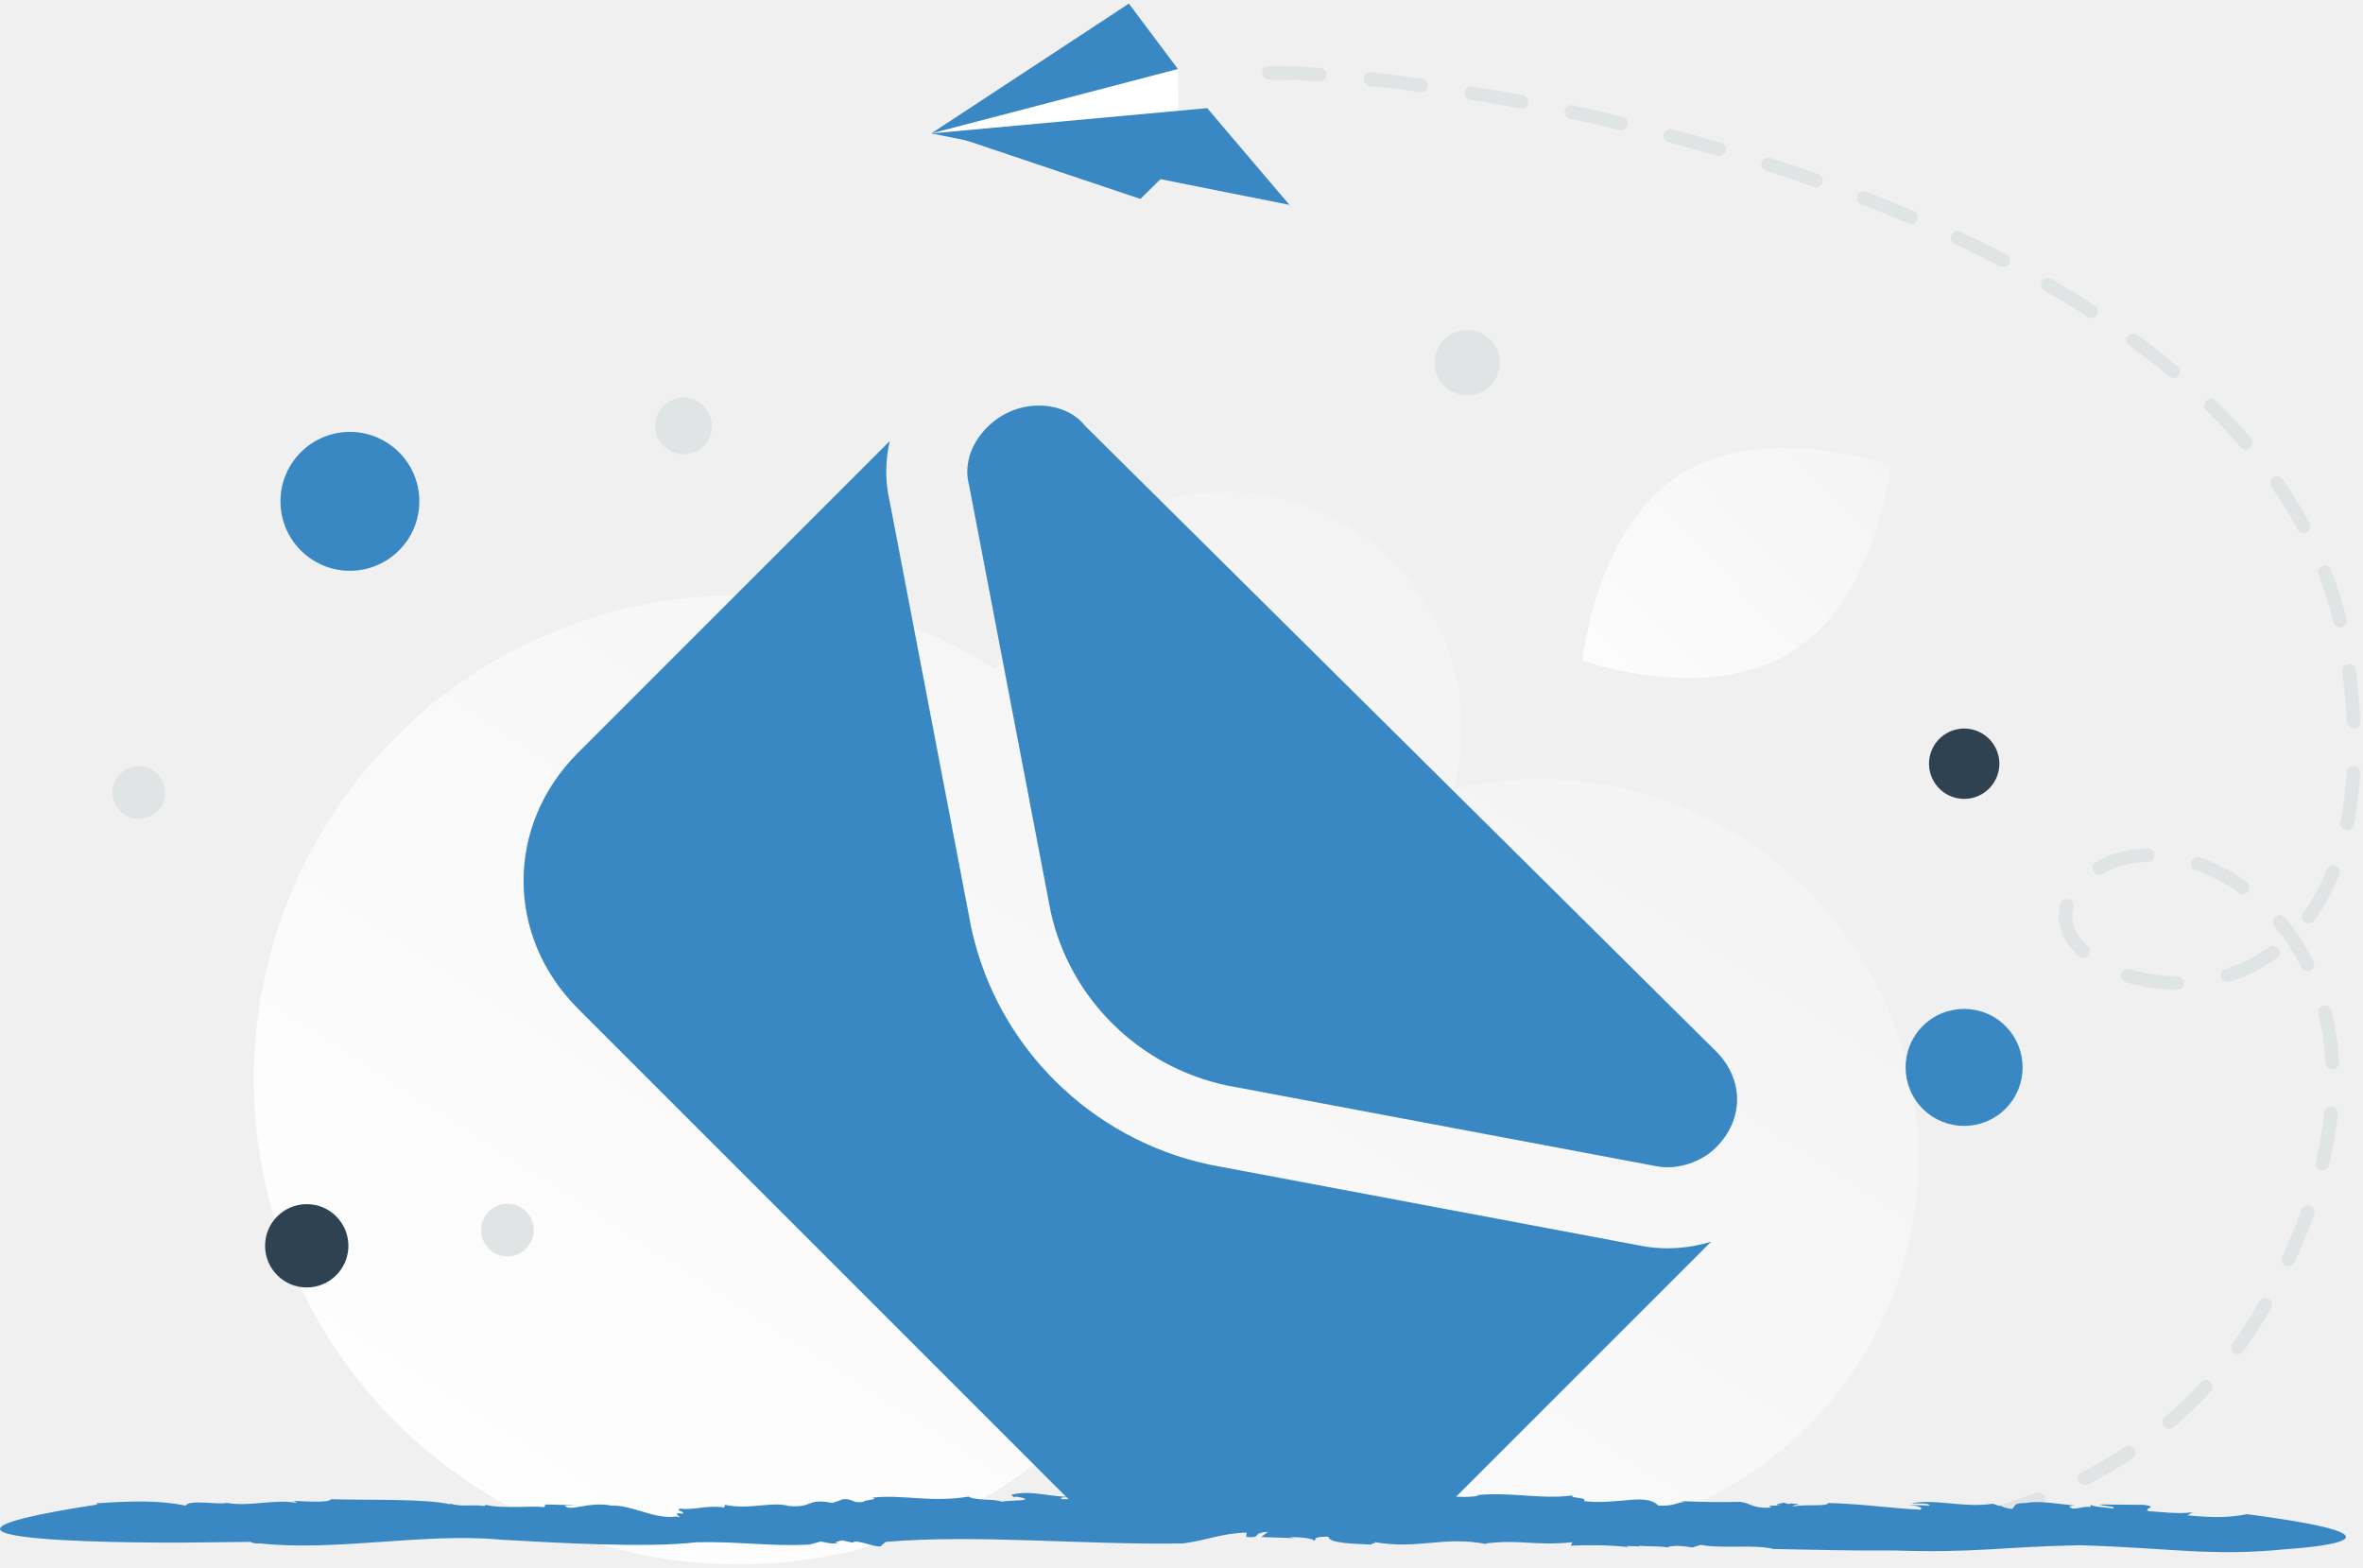
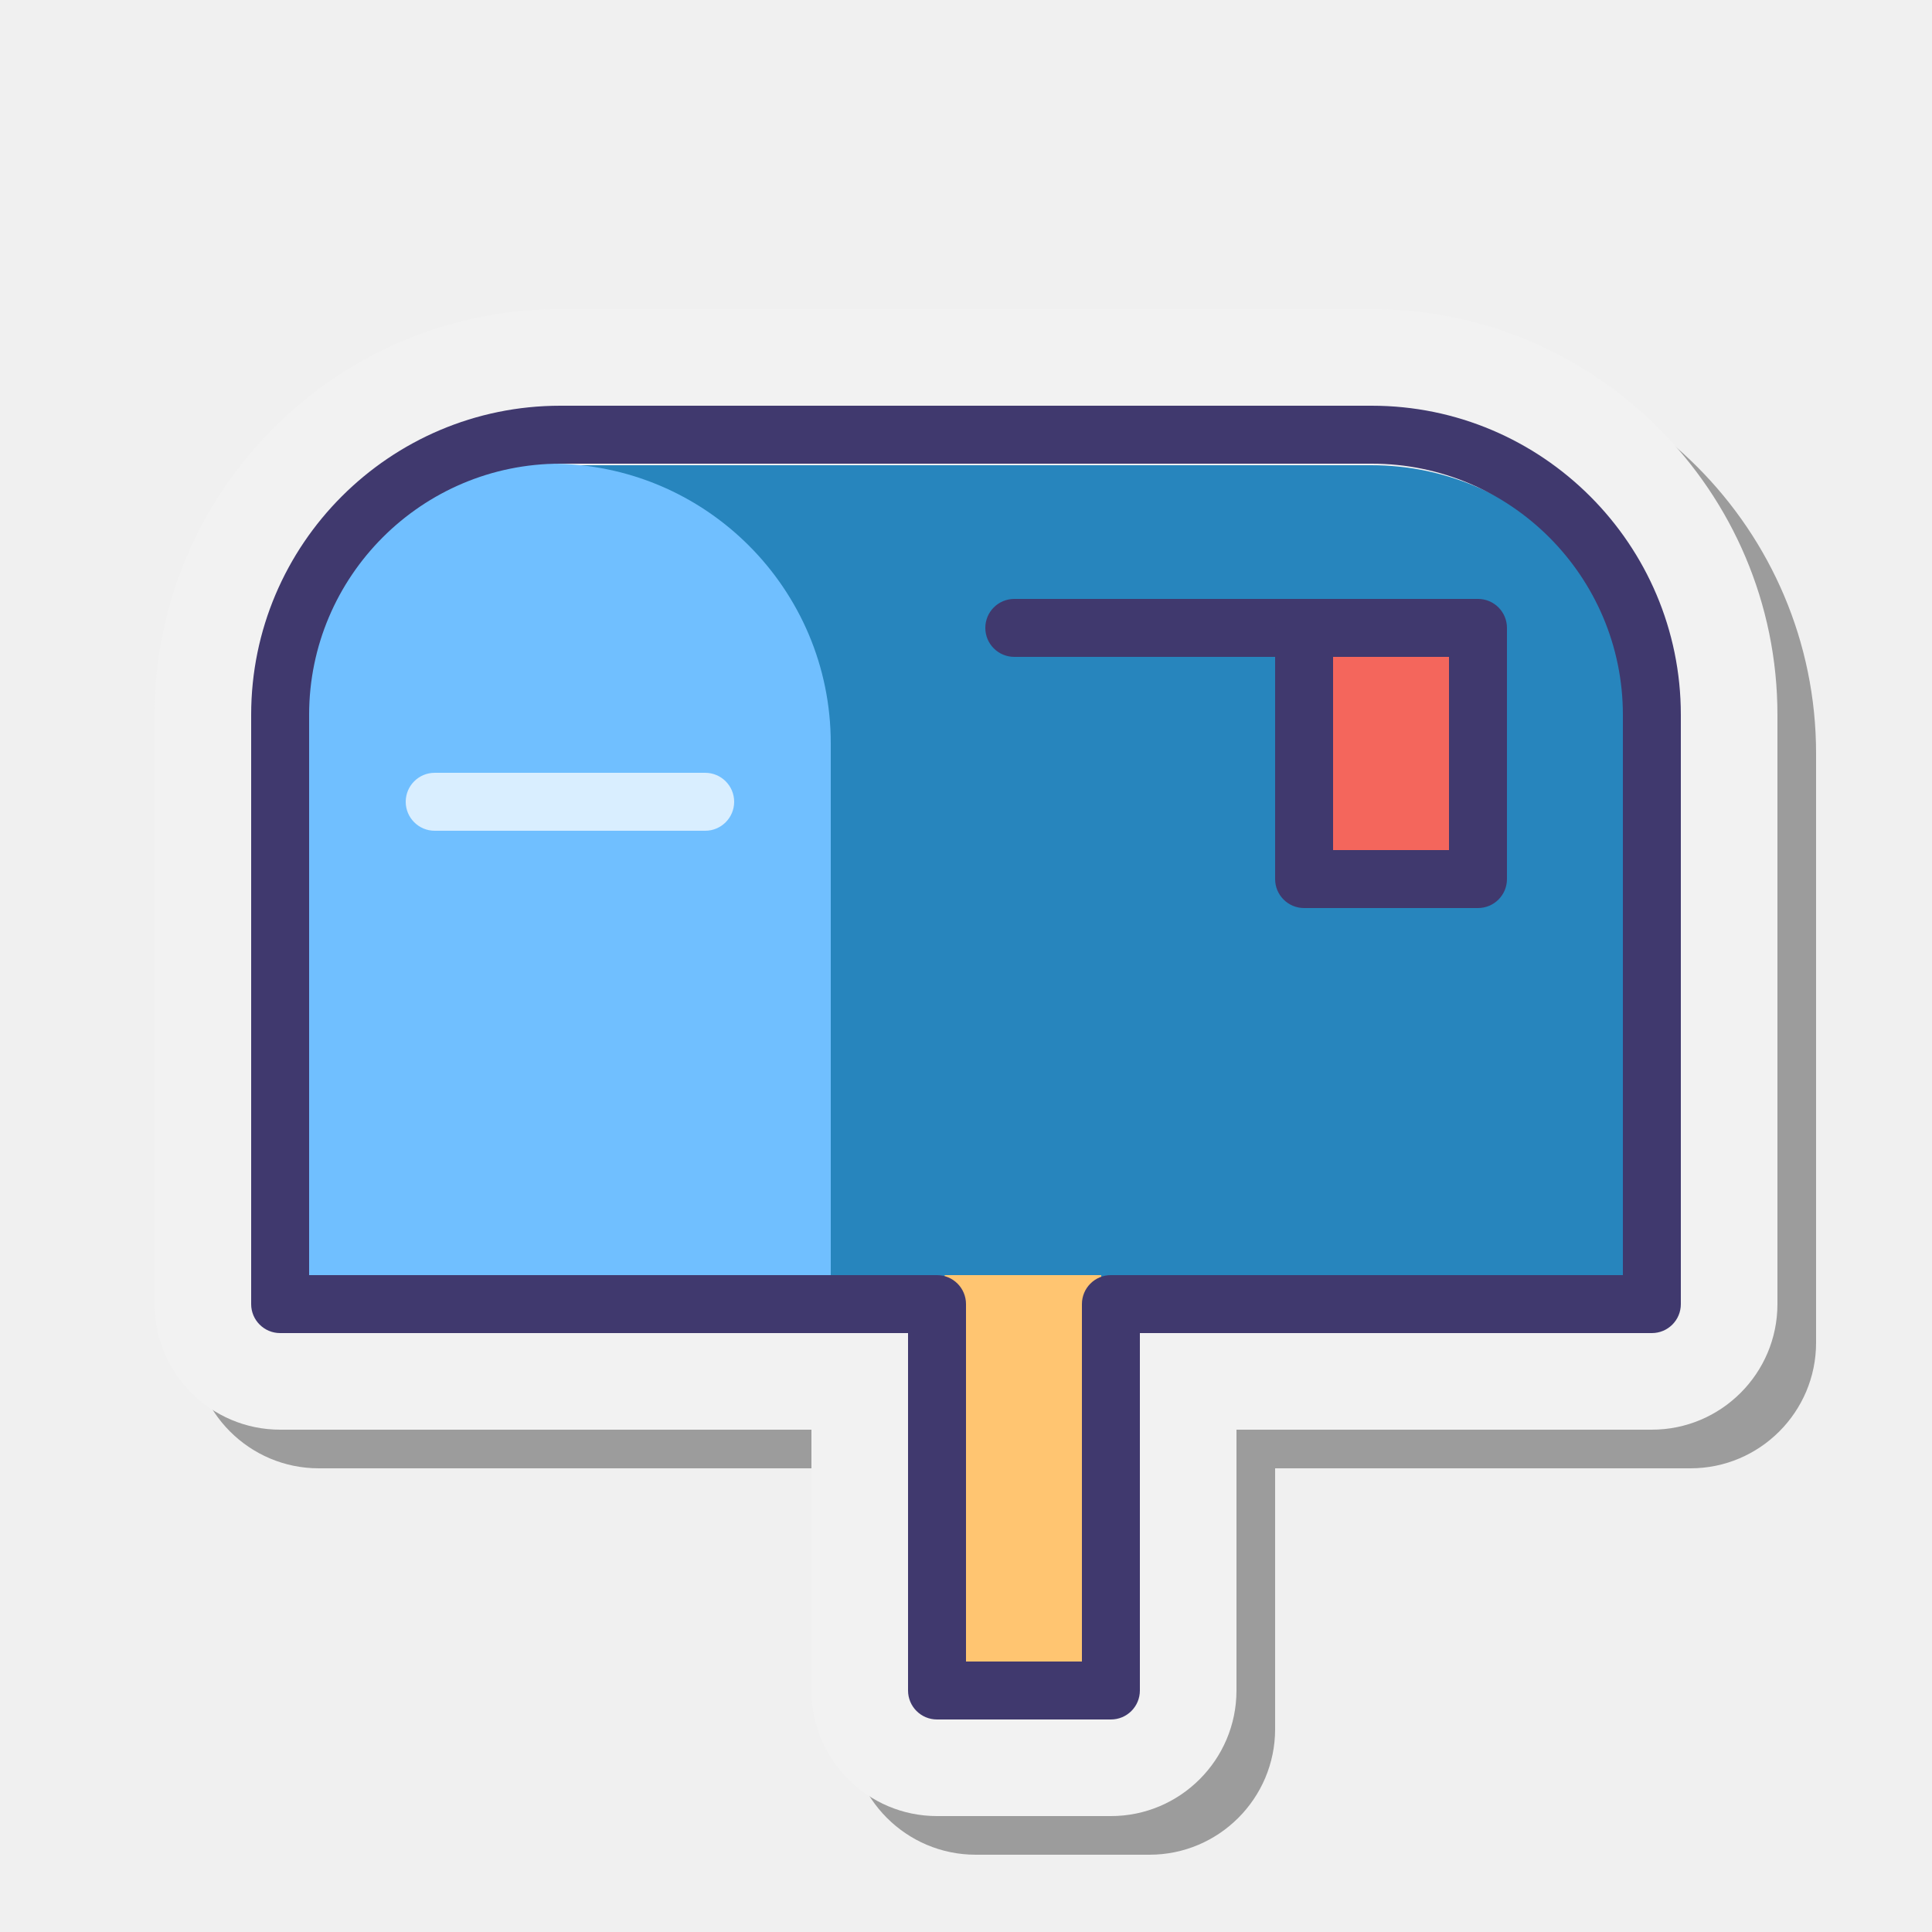
- <svg xmlns="http://www.w3.org/2000/svg" width="624px" height="414px" viewBox="0 0 624 414" version="1.1">
-   <defs>
-     <linearGradient x1="5.815%" y1="97.979%" x2="117.377%" y2="-12.188%" id="linearGradient-1">
-       <stop stop-color="#FFFFFF" offset="0%" />
-       <stop stop-color="#EEEEEE" offset="100%" />
-     </linearGradient>
-     <linearGradient x1="-38.907%" y1="113.776%" x2="181.387%" y2="-46.759%" id="linearGradient-2">
-       <stop stop-color="#FFFFFF" offset="0%" />
-       <stop stop-color="#EEEEEE" offset="100%" />
-     </linearGradient>
-   </defs>
-   <g id="Page-1" stroke="none" stroke-width="1" fill="none" fill-rule="evenodd">
-     <g id="9" transform="translate(-0.000133, 0.95)">
-       <path d="M461.956,221.613 C438.052,205.69 409.802,201.394 383.892,207.373 C390.574,182.278 380.997,154.635 358.174,139.433 C329.499,120.333 290.774,128.075 271.691,156.724 C267.782,162.596 264.894,169.087 263.151,175.923 C204.608,139.063 127.031,155.357 88.486,213.226 C49.316,272.032 65.279,351.48 124.141,390.687 C183.003,429.894 262.467,414.008 301.636,355.202 C305.489,349.408 308.872,343.316 311.752,336.982 C318.609,357.194 331.934,375.382 351.083,388.137 C397.11,418.795 459.251,406.372 489.88,360.388 C520.508,314.405 507.983,252.271 461.956,221.613 Z M320.519,253.567 C320.218,254.054 319.942,254.536 319.657,255.034 C319.54,254.52 319.407,253.996 319.29,253.482 C319.698,253.525 320.106,253.567 320.519,253.567 L320.519,253.567 Z" id="Shape" fill="url(#linearGradient-1)" fill-rule="nonzero" />
-       <path d="M473.33,171.057 C450.875,185.283 417.861,173.463 417.861,173.463 C417.861,173.463 421.276,138.585 443.746,124.375 C466.201,110.15 499.201,121.954 499.201,121.954 C499.201,121.954 495.786,156.832 473.33,171.057 Z" id="Path" fill="url(#linearGradient-2)" fill-rule="nonzero" />
-       <path d="M418.159,400.85 C417.288,400.506 416.827,399.55 417.101,398.654 C417.376,397.758 418.292,397.223 419.207,397.426 C423.555,398.422 427.931,399.295 432.328,400.044 C432.797,400.125 433.214,400.388 433.488,400.777 C433.762,401.165 433.87,401.647 433.789,402.115 C433.619,403.089 432.695,403.744 431.719,403.58 C427.254,402.818 422.811,401.933 418.395,400.925 C418.316,400.902 418.236,400.88 418.159,400.85 L418.159,400.85 Z M444.709,405.432 C443.867,405.105 443.399,404.203 443.617,403.326 C443.835,402.449 444.671,401.871 445.568,401.976 C450.01,402.505 454.485,402.926 458.877,403.227 C459.863,403.297 460.607,404.149 460.544,405.135 C460.478,406.123 459.624,406.871 458.636,406.807 C454.179,406.506 449.643,406.077 445.141,405.541 C444.994,405.519 444.849,405.483 444.709,405.432 L444.709,405.432 Z M471.557,407.226 C470.749,406.912 470.282,406.065 470.447,405.214 C470.611,404.364 471.361,403.752 472.227,403.762 C476.677,403.819 481.128,403.743 485.574,403.533 C486.049,403.51 486.513,403.677 486.864,403.997 C487.216,404.317 487.425,404.764 487.446,405.239 C487.492,406.229 486.729,407.069 485.74,407.117 C481.31,407.332 476.749,407.408 472.178,407.344 C471.965,407.346 471.754,407.306 471.557,407.226 L471.557,407.226 Z M498.421,405.925 C497.796,405.686 497.357,405.117 497.285,404.452 C497.231,403.98 497.367,403.505 497.663,403.133 C497.959,402.761 498.391,402.522 498.863,402.469 C503.344,401.953 507.773,401.279 512.03,400.468 C512.497,400.377 512.981,400.477 513.374,400.745 C513.768,401.013 514.037,401.428 514.122,401.896 C514.309,402.868 513.672,403.808 512.7,403.995 C508.249,404.842 503.769,405.525 499.267,406.04 C498.98,406.065 498.691,406.025 498.421,405.925 L498.421,405.925 Z M524.812,400.833 C524.281,400.632 523.878,400.188 523.729,399.639 C523.465,398.683 524.024,397.693 524.979,397.425 C529.243,396.233 533.449,394.841 537.582,393.254 C538.507,392.901 539.542,393.363 539.898,394.286 C540.25,395.209 539.788,396.246 538.864,396.607 C534.626,398.234 530.314,399.66 525.941,400.88 C525.57,400.988 525.173,400.972 524.812,400.833 L524.812,400.833 Z M549.844,391.146 C549.429,390.988 549.089,390.68 548.891,390.283 C548.443,389.399 548.796,388.318 549.68,387.869 C553.61,385.863 557.424,383.638 561.105,381.205 C561.501,380.942 561.986,380.847 562.452,380.941 C562.919,381.036 563.328,381.312 563.591,381.708 C564.137,382.535 563.911,383.649 563.086,384.198 C559.292,386.709 555.36,389.004 551.308,391.072 C550.851,391.298 550.321,391.325 549.844,391.146 L549.844,391.146 Z M572.167,376.306 C571.577,376.077 571.152,375.555 571.047,374.931 C570.942,374.307 571.174,373.674 571.656,373.265 C575.008,370.407 578.183,367.349 581.165,364.107 C581.598,363.635 582.251,363.431 582.876,363.57 C583.501,363.71 584.004,364.172 584.196,364.783 C584.387,365.394 584.238,366.061 583.805,366.533 C580.725,369.885 577.444,373.045 573.978,375.996 C573.448,376.436 572.754,376.531 572.167,376.306 L572.167,376.306 Z M590.309,356.593 C589.79,356.394 589.393,355.964 589.234,355.431 C589.076,354.898 589.174,354.322 589.499,353.871 C592.073,350.292 594.446,346.574 596.608,342.732 C596.84,342.316 597.229,342.01 597.687,341.883 C598.146,341.755 598.637,341.816 599.05,342.053 C599.465,342.287 599.77,342.676 599.898,343.135 C600.026,343.594 599.966,344.085 599.732,344.5 C597.504,348.46 595.058,352.293 592.404,355.981 C591.92,356.629 591.066,356.879 590.309,356.593 L590.309,356.593 Z M603.661,333.308 L603.542,333.262 C603.111,333.062 602.777,332.698 602.614,332.251 C602.451,331.804 602.473,331.311 602.674,330.88 C604.54,326.861 606.229,322.762 607.735,318.595 C607.94,317.978 608.464,317.521 609.102,317.4 C609.741,317.28 610.395,317.515 610.811,318.014 C611.227,318.514 611.339,319.2 611.105,319.806 C610.766,320.753 610.403,321.722 610.035,322.682 C608.771,325.965 607.399,329.205 605.919,332.397 C605.518,333.242 604.536,333.638 603.661,333.308 L603.661,333.308 Z M612.643,307.986 C611.806,307.66 611.337,306.767 611.544,305.893 C612.6,301.484 613.356,297.104 613.788,292.882 C613.888,291.898 614.766,291.181 615.75,291.279 C616.223,291.328 616.657,291.563 616.956,291.933 C617.255,292.302 617.395,292.775 617.345,293.248 C616.892,297.632 616.11,302.162 615.019,306.727 C614.788,307.69 613.821,308.283 612.858,308.053 C612.793,308.035 612.713,308.013 612.643,307.986 L612.643,307.986 Z M615.269,281.314 C614.612,281.059 614.165,280.444 614.123,279.741 C613.868,275.28 613.22,270.924 612.186,266.799 C611.944,265.839 612.526,264.864 613.486,264.621 C613.947,264.504 614.435,264.576 614.842,264.819 C615.25,265.063 615.544,265.459 615.659,265.92 C616.747,270.259 617.431,274.837 617.702,279.529 C617.729,280.004 617.567,280.47 617.25,280.825 C616.934,281.18 616.489,281.395 616.014,281.422 C615.75,281.442 615.5,281.402 615.269,281.314 L615.269,281.314 Z M561.144,258.336 C560.262,257.997 559.796,257.029 560.081,256.128 C560.376,255.182 561.383,254.654 562.329,254.949 C566.295,256.195 570.688,256.85 575.031,256.843 C576.006,256.867 576.784,257.666 576.782,258.641 C576.781,259.616 576.001,260.412 575.026,260.434 C570.323,260.44 565.561,259.723 561.248,258.376 C561.216,258.356 561.172,258.347 561.144,258.336 L561.144,258.336 Z M549.464,251.915 C549.252,251.832 549.056,251.71 548.887,251.557 C544.485,247.451 542.767,242.557 544.06,237.781 C544.318,236.827 545.299,236.261 546.254,236.516 C546.713,236.641 547.103,236.943 547.339,237.356 C547.575,237.769 547.637,238.258 547.511,238.717 C546.323,243.116 548.927,246.702 551.319,248.937 C551.946,249.519 552.072,250.465 551.619,251.191 C551.167,251.917 550.263,252.221 549.464,251.915 L549.464,251.915 Z M587.618,258.3 C587.104,258.105 586.709,257.683 586.548,257.158 C586.255,256.213 586.78,255.208 587.723,254.908 C591.824,253.625 595.689,251.683 599.166,249.159 C599.55,248.879 600.03,248.763 600.5,248.837 C600.97,248.912 601.391,249.171 601.669,249.556 C601.949,249.941 602.064,250.422 601.989,250.892 C601.914,251.362 601.655,251.783 601.27,252.063 C597.48,254.818 593.266,256.935 588.793,258.332 C588.398,258.462 587.982,258.439 587.618,258.3 L587.618,258.3 Z M608.671,255.438 C608.251,255.277 607.907,254.965 607.707,254.562 C605.787,250.666 603.413,247.01 600.636,243.671 C600.331,243.306 600.184,242.835 600.228,242.361 C600.271,241.888 600.5,241.451 600.866,241.147 C601.23,240.843 601.7,240.696 602.173,240.738 C602.646,240.78 603.082,241.009 603.386,241.373 C606.34,244.932 608.868,248.824 610.916,252.971 C611.355,253.855 610.996,254.939 610.106,255.377 C609.636,255.599 609.119,255.61 608.671,255.438 L608.671,255.438 Z M553.702,229.951 C553.06,229.701 552.617,229.107 552.561,228.42 C552.505,227.733 552.846,227.075 553.439,226.724 C557.415,224.406 562.033,223.178 567.164,223.079 C567.639,223.07 568.098,223.25 568.44,223.58 C568.782,223.91 568.978,224.363 568.985,224.838 C568.994,225.313 568.814,225.773 568.484,226.115 C568.154,226.457 567.701,226.654 567.226,226.663 C562.717,226.751 558.686,227.81 555.245,229.819 C554.778,230.097 554.21,230.145 553.702,229.951 L553.702,229.951 Z M609.029,242.805 C608.881,242.746 608.741,242.671 608.61,242.58 C608.225,242.299 607.968,241.876 607.896,241.404 C607.824,240.933 607.942,240.453 608.225,240.069 C610.665,236.737 612.757,232.909 614.435,228.698 C614.799,227.788 615.825,227.338 616.741,227.685 L616.762,227.693 C617.681,228.06 618.129,229.103 617.762,230.022 C615.967,234.517 613.732,238.612 611.11,242.188 C610.635,242.839 609.783,243.091 609.029,242.805 L609.029,242.805 Z M591.573,235.046 C591.43,234.989 591.294,234.915 591.168,234.826 C587.571,232.242 583.721,230.212 579.771,228.819 C578.838,228.487 578.351,227.462 578.683,226.529 C578.841,226.08 579.171,225.713 579.6,225.508 C580.03,225.303 580.523,225.277 580.971,225.437 C585.238,226.944 589.396,229.132 593.262,231.916 C594.066,232.497 594.249,233.612 593.674,234.42 C593.184,235.092 592.315,235.33 591.573,235.046 L591.573,235.046 Z M619.188,218.119 C618.376,217.806 617.907,216.955 618.076,216.101 C618.871,212.018 619.408,207.603 619.667,202.992 C619.725,202.003 620.57,201.246 621.559,201.298 C622.548,201.355 623.303,202.202 623.248,203.191 C622.982,207.968 622.426,212.537 621.593,216.782 C621.405,217.754 620.465,218.39 619.492,218.203 C619.388,218.186 619.286,218.158 619.188,218.119 L619.188,218.119 Z M620.85,191.326 C620.187,191.07 619.737,190.447 619.702,189.737 C619.494,185.304 619.111,180.88 618.552,176.477 C618.432,175.494 619.126,174.598 620.107,174.469 C621.089,174.348 621.984,175.044 622.11,176.025 C622.688,180.69 623.086,185.239 623.281,189.565 C623.309,190.169 623.03,190.746 622.541,191.101 C622.051,191.456 621.416,191.54 620.85,191.326 L620.85,191.326 Z M617.323,164.698 C616.773,164.488 616.361,164.021 616.222,163.449 C615.166,159.174 613.838,154.971 612.245,150.866 C611.885,149.942 612.341,148.901 613.265,148.54 C613.708,148.366 614.201,148.376 614.637,148.567 C615.072,148.758 615.413,149.115 615.585,149.558 C617.236,153.809 618.611,158.162 619.703,162.589 C619.861,163.237 619.648,163.919 619.149,164.361 C618.65,164.803 617.947,164.933 617.323,164.698 L617.323,164.698 Z M607.649,139.71 C607.248,139.556 606.917,139.263 606.714,138.885 C604.618,135.002 602.305,131.239 599.788,127.615 C599.516,127.225 599.411,126.742 599.496,126.274 C599.58,125.806 599.848,125.391 600.239,125.12 C601.049,124.554 602.169,124.75 602.73,125.568 C605.327,129.302 607.71,133.181 609.868,137.184 C610.094,137.603 610.145,138.094 610.008,138.55 C609.871,139.006 609.558,139.388 609.138,139.613 C608.68,139.862 608.136,139.897 607.649,139.71 L607.649,139.71 Z M334.428,19.969 C333.739,19.705 333.282,19.045 333.277,18.307 C333.271,17.318 334.064,16.509 335.053,16.496 C338.939,16.466 343.499,16.623 348.622,16.963 C349.096,16.995 349.538,17.214 349.851,17.572 C350.164,17.929 350.321,18.397 350.289,18.871 C350.222,19.859 349.369,20.606 348.381,20.543 C343.35,20.214 338.87,20.057 335.079,20.091 C334.856,20.091 334.636,20.05 334.428,19.969 Z M592.391,117.636 C592.112,117.529 591.865,117.354 591.672,117.127 C588.792,113.765 585.765,110.532 582.6,107.437 C582.261,107.105 582.067,106.651 582.063,106.176 C582.058,105.701 582.243,105.244 582.576,104.905 C582.907,104.564 583.36,104.37 583.835,104.364 C584.31,104.359 584.767,104.544 585.105,104.877 C588.343,108.048 591.442,111.357 594.395,114.795 C594.928,115.419 594.969,116.324 594.497,116.994 C594.024,117.664 593.157,117.928 592.391,117.636 L592.391,117.636 Z M361.257,21.604 C360.498,21.312 360.031,20.545 360.12,19.737 C360.169,19.264 360.405,18.83 360.776,18.531 C361.146,18.233 361.62,18.094 362.093,18.147 C366.4,18.608 370.904,19.161 375.487,19.8 C375.958,19.866 376.384,20.116 376.67,20.496 C376.956,20.875 377.08,21.353 377.014,21.824 C376.949,22.296 376.7,22.722 376.32,23.009 C375.941,23.297 375.463,23.421 374.991,23.356 C370.57,22.742 366.14,22.196 361.702,21.718 C361.55,21.699 361.4,21.66 361.257,21.604 L361.257,21.604 Z M573.258,98.81 C573.072,98.739 572.9,98.638 572.747,98.51 C569.345,95.659 565.849,92.92 562.267,90.298 C561.47,89.713 561.296,88.593 561.879,87.794 C562.461,86.996 563.58,86.82 564.379,87.402 C568.028,90.07 571.587,92.857 575.052,95.76 C575.723,96.323 575.89,97.289 575.445,98.044 C575.001,98.799 574.076,99.123 573.258,98.81 L573.258,98.81 Z M387.886,25.267 C387.027,24.937 386.557,24.011 386.798,23.123 C387.039,22.235 387.913,21.674 388.821,21.824 C393.197,22.545 397.664,23.341 402.096,24.187 C403.067,24.376 403.704,25.313 403.522,26.285 C403.335,27.257 402.399,27.897 401.425,27.716 C397.037,26.882 392.639,26.099 388.232,25.368 C388.114,25.345 387.998,25.311 387.886,25.267 L387.886,25.267 Z M414.288,30.298 C413.461,29.982 412.99,29.107 413.182,28.243 C413.392,27.275 414.345,26.659 415.314,26.866 C419.702,27.808 424.122,28.811 428.462,29.856 C428.926,29.965 429.326,30.255 429.575,30.661 C429.823,31.067 429.898,31.556 429.783,32.018 C429.552,32.98 428.586,33.574 427.623,33.344 C423.279,32.302 418.924,31.311 414.557,30.37 C414.465,30.357 414.375,30.333 414.288,30.298 L414.288,30.298 Z M551.611,82.919 C551.497,82.874 551.387,82.818 551.282,82.753 C547.543,80.343 543.746,78.025 539.894,75.801 C539.038,75.306 538.743,74.212 539.235,73.354 C539.472,72.941 539.864,72.639 540.324,72.515 C540.784,72.391 541.274,72.456 541.686,72.694 C545.594,74.943 549.444,77.292 553.231,79.739 C554.062,80.277 554.301,81.386 553.765,82.218 C553.3,82.927 552.405,83.218 551.611,82.919 L551.611,82.919 Z M440.423,36.569 C439.569,36.238 439.1,35.318 439.333,34.432 C439.586,33.476 440.566,32.906 441.522,33.157 C445.866,34.308 450.196,35.515 454.509,36.776 C455.448,37.065 455.98,38.054 455.704,38.997 C455.428,39.939 454.446,40.486 453.5,40.223 C449.215,38.974 444.914,37.775 440.6,36.629 C440.544,36.608 440.479,36.591 440.423,36.569 L440.423,36.569 Z M528.345,69.478 C528.282,69.455 528.22,69.428 528.159,69.398 C524.202,67.351 520.203,65.384 516.166,63.5 C515.734,63.299 515.401,62.934 515.24,62.486 C515.079,62.038 515.103,61.544 515.308,61.114 C515.508,60.682 515.873,60.348 516.32,60.186 C516.768,60.024 517.262,60.047 517.692,60.251 C521.77,62.161 525.811,64.149 529.812,66.214 C530.69,66.67 531.033,67.751 530.579,68.63 C530.159,69.44 529.197,69.805 528.345,69.478 L528.345,69.478 Z M466.209,44.105 C465.322,43.762 464.855,42.787 465.145,41.881 C465.446,40.939 466.453,40.419 467.395,40.718 C471.676,42.092 475.937,43.524 480.178,45.014 C481.107,45.352 481.594,46.372 481.273,47.307 C480.946,48.241 479.925,48.734 478.99,48.409 C474.781,46.926 470.549,45.505 466.298,44.147 C466.272,44.129 466.244,44.119 466.209,44.105 L466.209,44.105 Z M504.014,58.08 L503.951,58.055 C499.846,56.312 495.711,54.639 491.549,53.037 C490.625,52.678 490.166,51.64 490.522,50.715 C490.692,50.272 491.031,49.915 491.465,49.722 C491.898,49.529 492.391,49.517 492.833,49.688 L492.84,49.69 C497.039,51.309 501.21,52.999 505.351,54.758 C505.788,54.943 506.134,55.295 506.311,55.736 C506.488,56.176 506.483,56.669 506.296,57.106 C505.922,57.992 504.913,58.423 504.014,58.08 L504.014,58.08 Z" id="Shape" fill="#E1E4E5" fill-rule="nonzero" />
-       <path d="M286.151,111.07 C280.997,104.938 268.782,103.865 260.794,111.783 C255.635,116.898 254.788,122.719 255.812,126.779 C255.862,126.979 255.907,127.181 255.946,127.385 L277.439,239.73 C282.437,262.624 300.622,280.7 323.833,285.678 L437.163,306.986 L437.193,306.992 L437.266,307.006 C443.151,308.173 449.428,305.77 453.083,302.146 C460.598,294.696 460.598,284.068 453.083,276.619 L286.809,111.783 C286.579,111.555 286.359,111.317 286.151,111.07 Z M234.968,115.509 L152.626,197.851 C133.463,217.014 133.463,246.265 152.626,265.428 L282.508,395.31 C286.686,399.489 293.46,399.489 297.639,395.31 C297.764,395.185 297.885,395.058 298.002,394.929 L307.781,404.602 L315.77,398.689 L362.929,402.456 L368.167,396.637 C372.371,400.27 378.73,400.091 382.721,396.1 L451.853,326.968 C446.056,328.745 439.654,329.284 433.162,328.007 L319.751,306.685 C319.669,306.669 319.586,306.653 319.504,306.635 C288.04,299.951 263.265,275.441 256.497,244.131 C256.479,244.048 256.462,243.965 256.446,243.881 L234.981,131.681 C233.742,126.546 233.693,120.998 234.968,115.509 Z" id="Shape" fill="#3988C4" />
-       <polygon id="Path" fill="#FFFFFF" fill-rule="nonzero" points="311.042 17.271 311.3 29.397 245.926 34.286 311.042 17.271" />
-       <polygon id="Path" fill="#3988C4" fill-rule="nonzero" points="309.908 42.959 301.136 51.585 248.865 34.017" />
-       <polygon id="Path" fill="#3988C4" fill-rule="nonzero" points="245.926 34.286 340.501 53.151 318.785 27.605 245.926 34.286" />
-       <path d="M311.043,17.272 L245.927,34.287 L298.101,-2.84217094e-14 L311.043,17.272 L311.043,17.272 Z M549.214,407.129 C527.976,407.525 522.355,409.204 500.308,408.513 C489.807,408.611 478.598,408.315 468.333,408.118 C463.452,406.833 454.869,408.118 449.08,407.031 L446.858,407.722 C444.873,407.327 442.55,407.129 440.531,407.525 L440.665,407.722 C437.703,407.228 434.338,407.525 432.89,407.228 L433.025,407.426 L429.423,407.327 L430.029,407.623 C424.846,407.031 419.528,407.031 414.816,407.228 L415.219,406.339 C405.156,407.327 401.487,405.548 392.433,406.635 L392.567,406.833 C381.09,404.56 374.459,408.414 362.645,406.24 C364.126,406.537 362.005,406.635 362.14,406.932 C356.687,406.734 350.898,406.537 350.797,404.857 C346.825,404.857 347.566,405.351 347.061,406.043 C347.095,405.351 343.628,404.956 340.531,404.956 L341.945,405.252 L333.059,404.956 L334.809,403.572 C330.097,403.968 333.598,405.252 329.121,404.956 L329.188,403.77 C322.692,403.968 318.855,405.746 312.561,406.635 C286.375,407.129 258.236,404.165 233.901,406.24 L232.824,407.129 C232.353,408.414 226.092,405.252 225.183,406.438 L222.356,405.845 C221.548,406.042 219.865,406.339 221.279,406.635 C218.654,406.734 218.586,406.438 216.702,406.141 L213.874,406.932 C203.541,407.525 194.756,406.043 183.884,406.339 C170.825,407.92 146.221,406.438 132.05,405.647 C112.125,403.77 88.967,408.809 68.57,406.635 C67.897,406.833 66.181,406.438 66.214,406.24 L47.534,406.438 C47.534,406.438 -42.974,406.932 25.79,396.36 L25.319,396.063 C35.551,395.371 41.98,395.273 49.015,396.656 C50.126,394.976 57.396,396.458 59.786,395.964 L59.55,395.865 C65.777,397.15 72.374,394.779 78.399,395.964 C78.163,395.865 78.029,395.371 76.649,395.371 C81.024,395.569 87.015,395.964 87.352,394.976 C97.82,395.273 112.394,394.779 119.092,396.36 L118.621,396.063 C122.424,397.15 123.568,396.261 127.843,396.755 C128.079,396.656 128.382,396.557 128.314,396.458 C132.488,397.545 140.465,396.656 143.797,397.051 L143.999,396.36 L152.279,396.557 L149.183,396.656 C150.26,398.434 155.443,395.47 161.434,396.656 C167.055,396.458 172.845,400.411 178.667,399.521 C181.461,400.411 176.21,398.138 180.384,398.83 C180.519,397.842 178.432,398.237 179.509,397.446 C183.582,397.94 186.207,396.458 191.256,397.15 L191.458,396.458 C198.021,397.842 203.844,395.47 208.22,396.755 C214.985,397.348 212.763,394.581 219.832,395.964 L222.592,394.976 C225.621,394.779 224.746,396.162 228.112,395.668 C227.91,395.075 232.353,395.174 230.367,394.581 C237.94,393.593 245.749,395.964 255.745,394.285 C257.9,395.47 262.948,394.779 264.564,395.668 C264.833,395.174 274.628,395.569 269.007,394.383 C268.536,394.284 267.661,394.285 267.728,394.482 L267.055,393.79 C272.743,392.407 277.388,394.581 283.042,394.285 C281.36,394.482 279.138,394.482 280.619,394.976 L285.87,394.877 L284.793,394.285 L292.601,393.889 L291.524,394.68 C295.328,394.285 296.674,393 300.983,394.087 C302.935,394.68 297.381,395.075 301.386,395.371 C306.502,394.877 314.143,394.087 320.639,393.889 C320.033,394.779 321.783,394.68 323.601,394.877 L323.803,394.186 C330.703,395.174 326.327,392.605 333.194,393.395 L332.588,392.901 L334.405,394.482 C340.599,395.964 337.738,393 344.604,394.976 C341.878,394.877 343.325,396.557 346.657,396.261 L345.816,395.569 C347.667,395.767 348.273,396.063 349.518,395.865 C348.407,395.47 348.946,394.877 351.672,394.976 L349.855,394.087 L355.004,395.371 C358.976,394.581 365.27,395.569 366.92,394.581 C366.92,394.581 375.469,394.087 377.421,395.174 C375.704,394.482 380.417,394.186 379.07,393.395 C381.292,394.186 387.821,394.779 390.447,393.988 L389.942,393.889 C399.636,393 406.502,395.075 415.186,393.988 C414.782,394.877 419.393,394.383 418.249,395.47 C427.236,396.557 434.64,393.198 437.905,396.656 C442.012,396.854 442.752,395.865 444.873,395.668 L443.897,395.47 C451.571,395.767 453.792,395.767 459.48,395.668 C462.308,395.964 462.779,397.545 467.861,397.15 C466.212,396.557 468.299,396.656 470.184,396.656 C468.972,396.557 468.602,396.36 471.093,395.865 C471.429,396.063 472.001,396.162 472.506,396.261 C472.54,396.261 472.641,396.162 472.574,396.063 C475.738,396.261 475.199,396.458 473.718,396.557 C473.785,396.656 473.684,396.755 473.213,396.952 C476.512,396.162 482.402,397.051 482.806,395.964 C492.365,396.261 499.197,397.348 507.141,397.743 C508.05,397.15 506.165,396.656 503.876,396.458 L509.531,396.656 C509.497,395.865 506.299,396.162 504.549,396.063 C511.281,394.779 518.416,397.348 526.293,396.162 L527.942,396.755 L528.413,396.656 C528.379,396.952 530.163,397.446 531.308,397.545 C532.418,396.854 531.24,395.964 535.145,395.964 C538.241,395.273 543.896,396.261 547.935,396.656 C545.747,396.755 546.454,397.15 547.396,397.446 C549.349,397.446 550.459,396.755 551.974,397.051 L552.176,396.162 C551.402,397.051 557.258,397.15 557.999,397.446 C559.11,396.755 554.97,396.854 554.498,396.36 C562.307,396.458 558.403,396.359 566.245,396.458 C570.419,397.15 565.471,397.348 567.491,398.138 C571.159,398.336 574.761,398.928 579.002,398.434 L577.655,399.225 C584.589,399.916 588.729,399.818 593.374,398.928 C644.939,405.647 604.246,408.118 604.246,408.118 C583.849,410.192 573.381,407.821 549.214,407.129 L549.214,407.129 Z" id="Shape" fill="#3988C4" fill-rule="nonzero" />
-       <circle id="Oval" fill="#2E4251" fill-rule="nonzero" transform="translate(518.6889, 200.7381) scale(-1, 1) rotate(30) translate(-518.6889, -200.7381) " cx="518.689" cy="200.738" r="9.289" />
-       <circle id="Oval" fill="#2E4251" fill-rule="nonzero" transform="translate(81.00013, 328.05) scale(-1, 1) rotate(-180) translate(-81.00013, -328.05) " cx="81" cy="328.05" r="11" />
-       <circle id="Oval" fill="#E1E4E5" fill-rule="nonzero" transform="translate(180.4891, 111.54) rotate(-180) translate(-180.4891, -111.54) " cx="180.489" cy="111.54" r="7.49" />
-       <circle id="Oval" fill="#E1E4E5" fill-rule="nonzero" transform="translate(133.9931, 323.89) rotate(-180) translate(-133.9931, -323.89) " cx="133.993" cy="323.89" r="6.955" />
-       <circle id="Oval" fill="#E1E4E5" fill-rule="nonzero" transform="translate(36.62813, 208.337) rotate(-180) translate(-36.62813, -208.337) " cx="36.628" cy="208.337" r="6.955" />
-       <circle id="Oval" fill="#3988C4" fill-rule="nonzero" transform="translate(92.39913, 131.449) scale(-1, 1) rotate(-180) translate(-92.39913, -131.449) " cx="92.399" cy="131.449" r="18.337" />
-       <circle id="Oval" fill="#E1E4E5" fill-rule="nonzero" transform="translate(387.4611, 94.815) rotate(45) translate(-387.4611, -94.815) " cx="387.461" cy="94.815" r="8.624" />
-       <circle id="Oval" fill="#3988C4" fill-rule="nonzero" transform="translate(518.6618, 280.9376) scale(-1, 1) rotate(-45) translate(-518.6618, -280.9376) " cx="518.662" cy="280.938" r="15.449" />
-     </g>
-   </g>
+ <svg xmlns="http://www.w3.org/2000/svg" viewBox="0 0 100 100" width="200px" height="200px">
+   <path d="M50.5,96c-3.584,0-6.5-2.916-6.5-6.5V76H16.5c-3.584,0-6.5-2.916-6.5-6.5 V39c0-11.579,9.42-21,21-21h42c11.58,0,21,9.421,21,21v30.5c0,3.584-2.916,6.5-6.5,6.5H66v13.5c0,3.584-2.916,6.5-6.5,6.5H50.5z" opacity=".35" />
+   <path fill="#f2f2f2" d="M48.5,94c-3.584,0-6.5-2.916-6.5-6.5V74H14.5C10.916,74,8,71.084,8,67.5V37c0-11.579,9.42-21,21-21 h42c11.58,0,21,9.421,21,21v30.5c0,3.584-2.916,6.5-6.5,6.5H64v13.5c0,3.584-2.916,6.5-6.5,6.5H48.5z" />
+   <path fill="#2785bd" d="M84.8,67.8H29.24V24.08h41.737c7.634,0,13.823,6.189,13.823,13.823L84.8,67.8z" />
+   <rect width="8.106" height="20.661" x="48.894" y="66" fill="#ffc571" />
+   <path fill="#40396e" d="M51,32.5c0-0.829,0.671-1.5,1.5-1.5h23c0.829,0,1.5,0.671,1.5,1.5c0,0.829-0.671,1.5-1.5,1.5h-23 C51.671,34,51,33.329,51,32.5z" />
+   <path fill="#70bfff" d="M43,67.5H14.054V38.473C14.054,30.48,20.534,24,28.527,24l0,0C36.52,24,43,30.48,43,38.473V67.5z" />
+   <rect width="9" height="13" x="68" y="33" fill="#f4665c" />
+   <path fill="#40396e" d="M66,45.5v-13c0-0.829,0.671-1.5,1.5-1.5h9c0.829,0,1.5,0.671,1.5,1.5v13c0,0.829-0.671,1.5-1.5,1.5 h-9C66.671,47,66,46.329,66,45.5z M69,34v10h6V34H69z" />
+   <path fill="#40396e" d="M57.5,89h-9c-0.829,0-1.5-0.671-1.5-1.5V69H14.5c-0.829,0-1.5-0.671-1.5-1.5V37 c0-8.822,7.178-16,16-16h42c8.822,0,16,7.178,16,16v30.5c0,0.829-0.671,1.5-1.5,1.5H59v18.5C59,88.329,58.329,89,57.5,89z M50,86h6 V67.5c0-0.829,0.671-1.5,1.5-1.5H84V37c0-7.168-5.832-13-13-13H29c-7.168,0-13,5.832-13,13v29h32.5c0.829,0,1.5,0.671,1.5,1.5V86z" />
+   <path fill="#d9eeff" d="M36.5,43h-14c-0.828,0-1.5-0.672-1.5-1.5l0,0c0-0.828,0.672-1.5,1.5-1.5h14 c0.828,0,1.5,0.672,1.5,1.5l0,0C38,42.328,37.328,43,36.5,43z" />
</svg>
